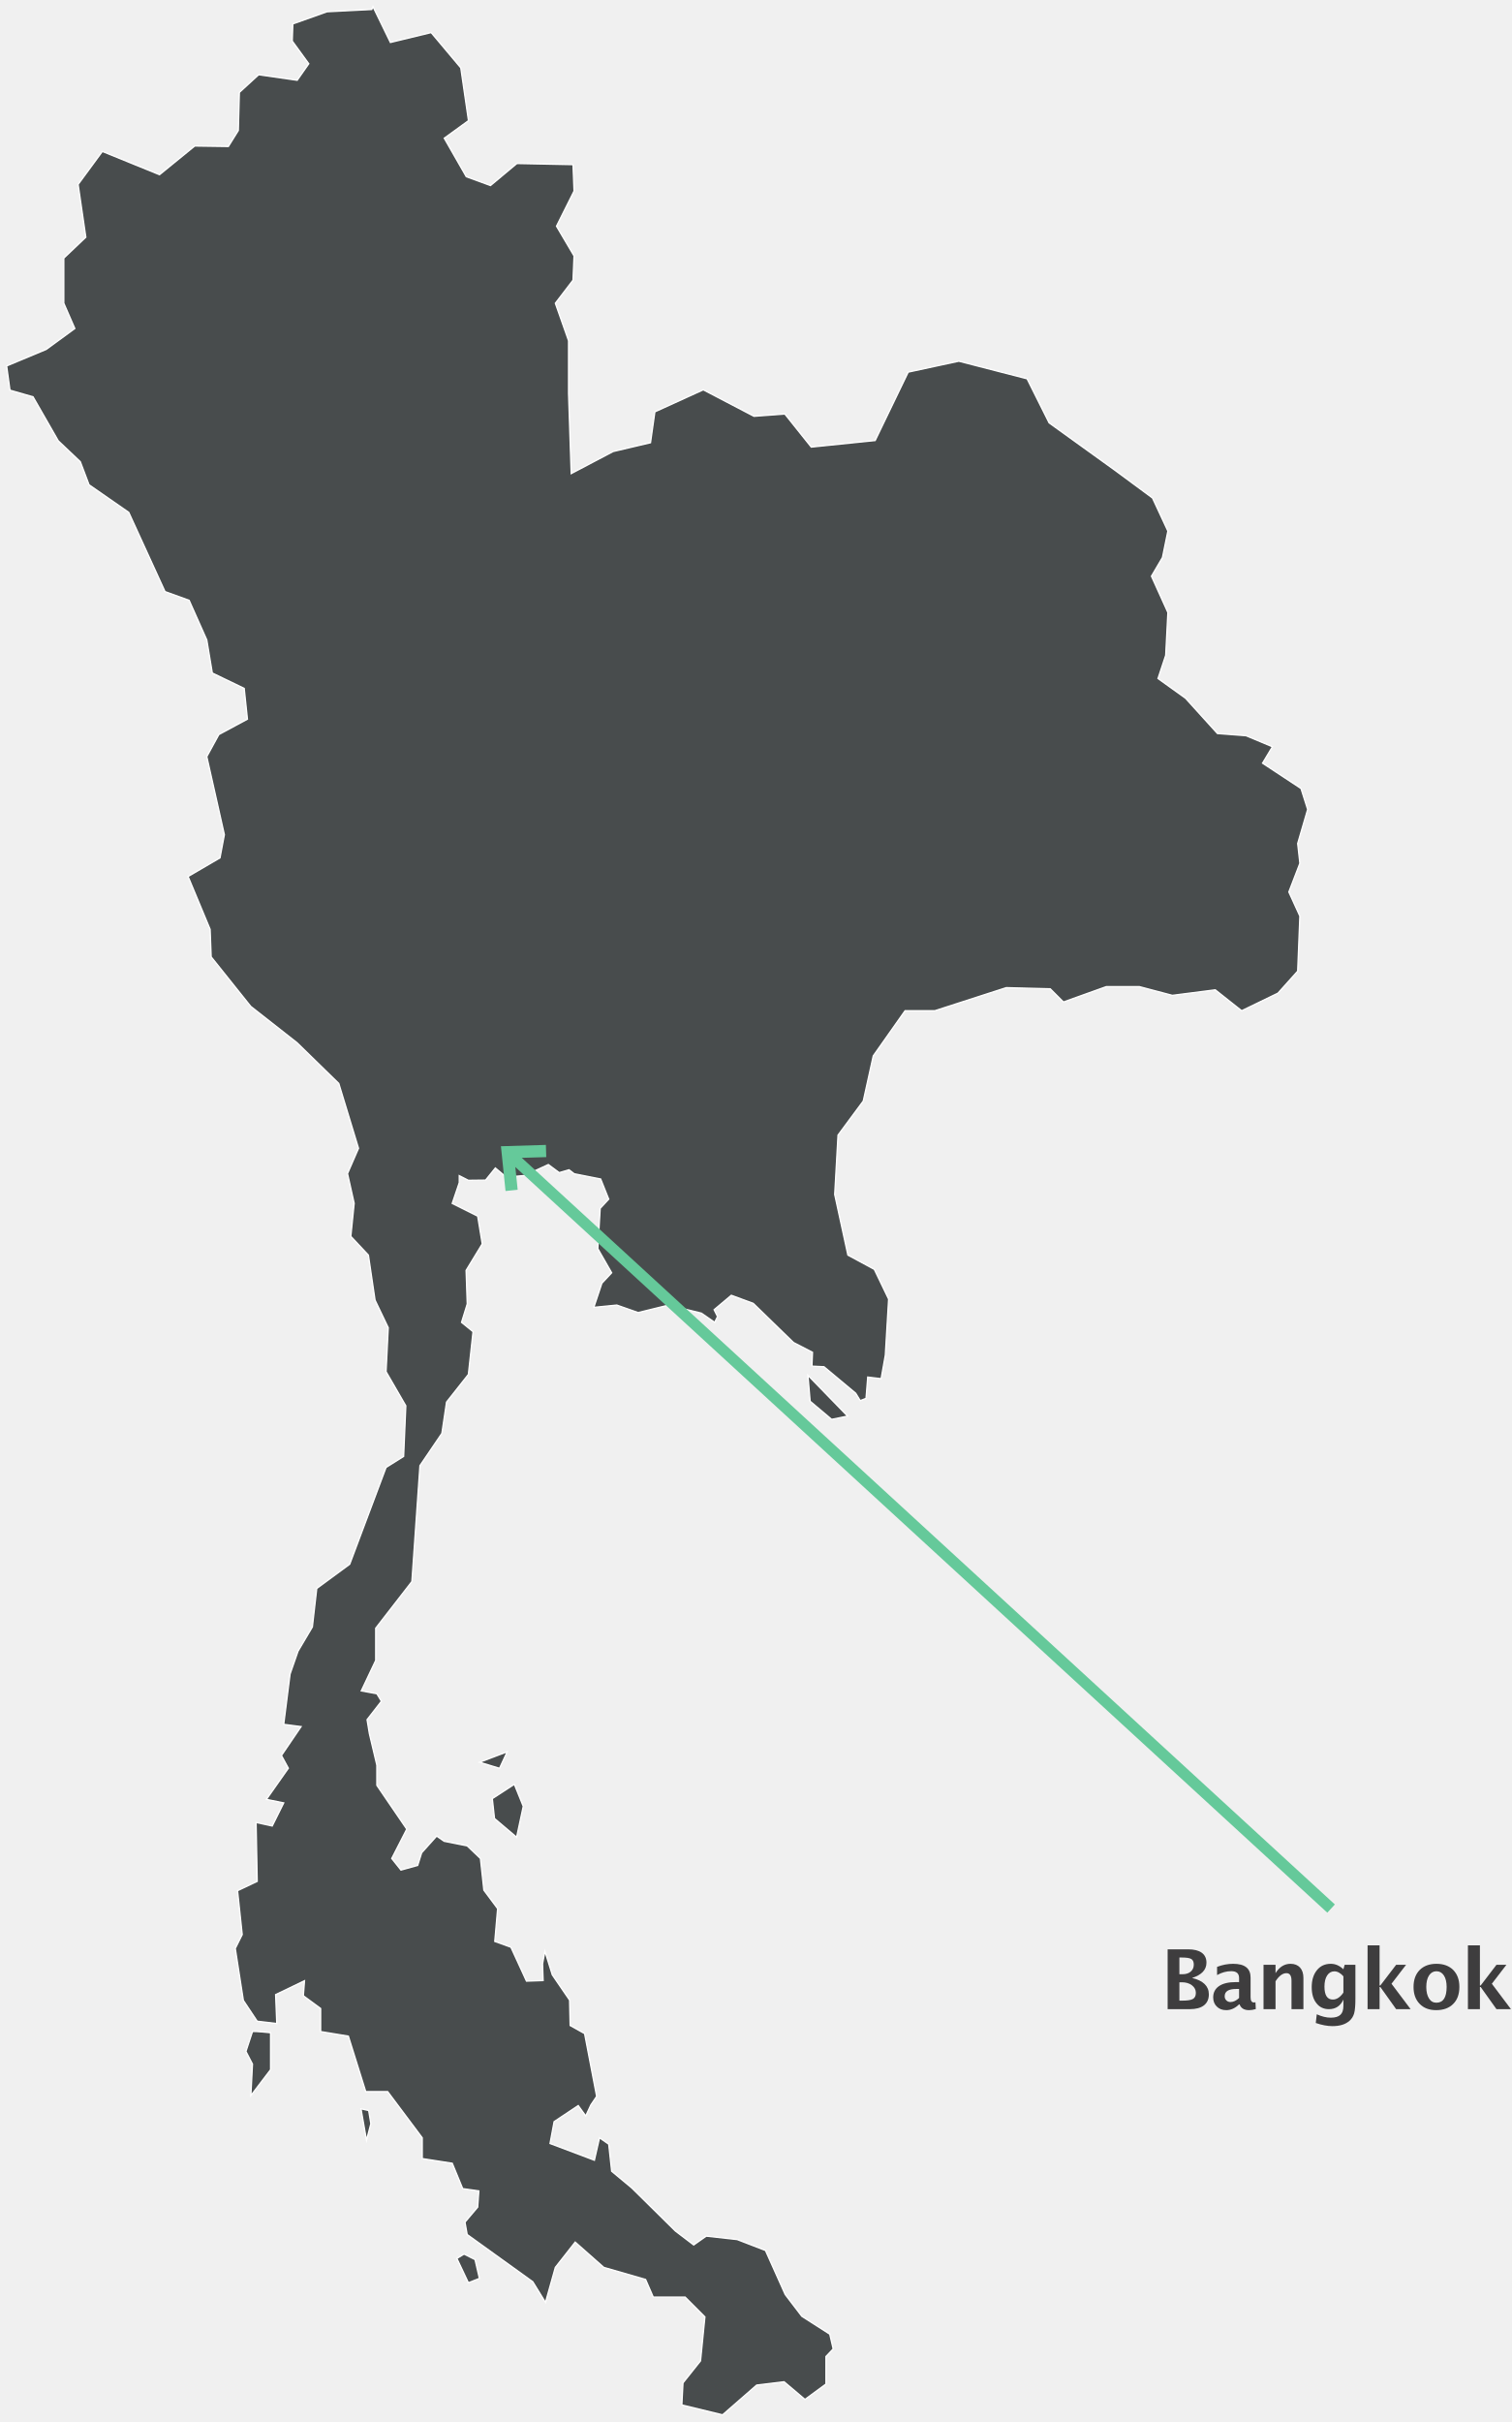
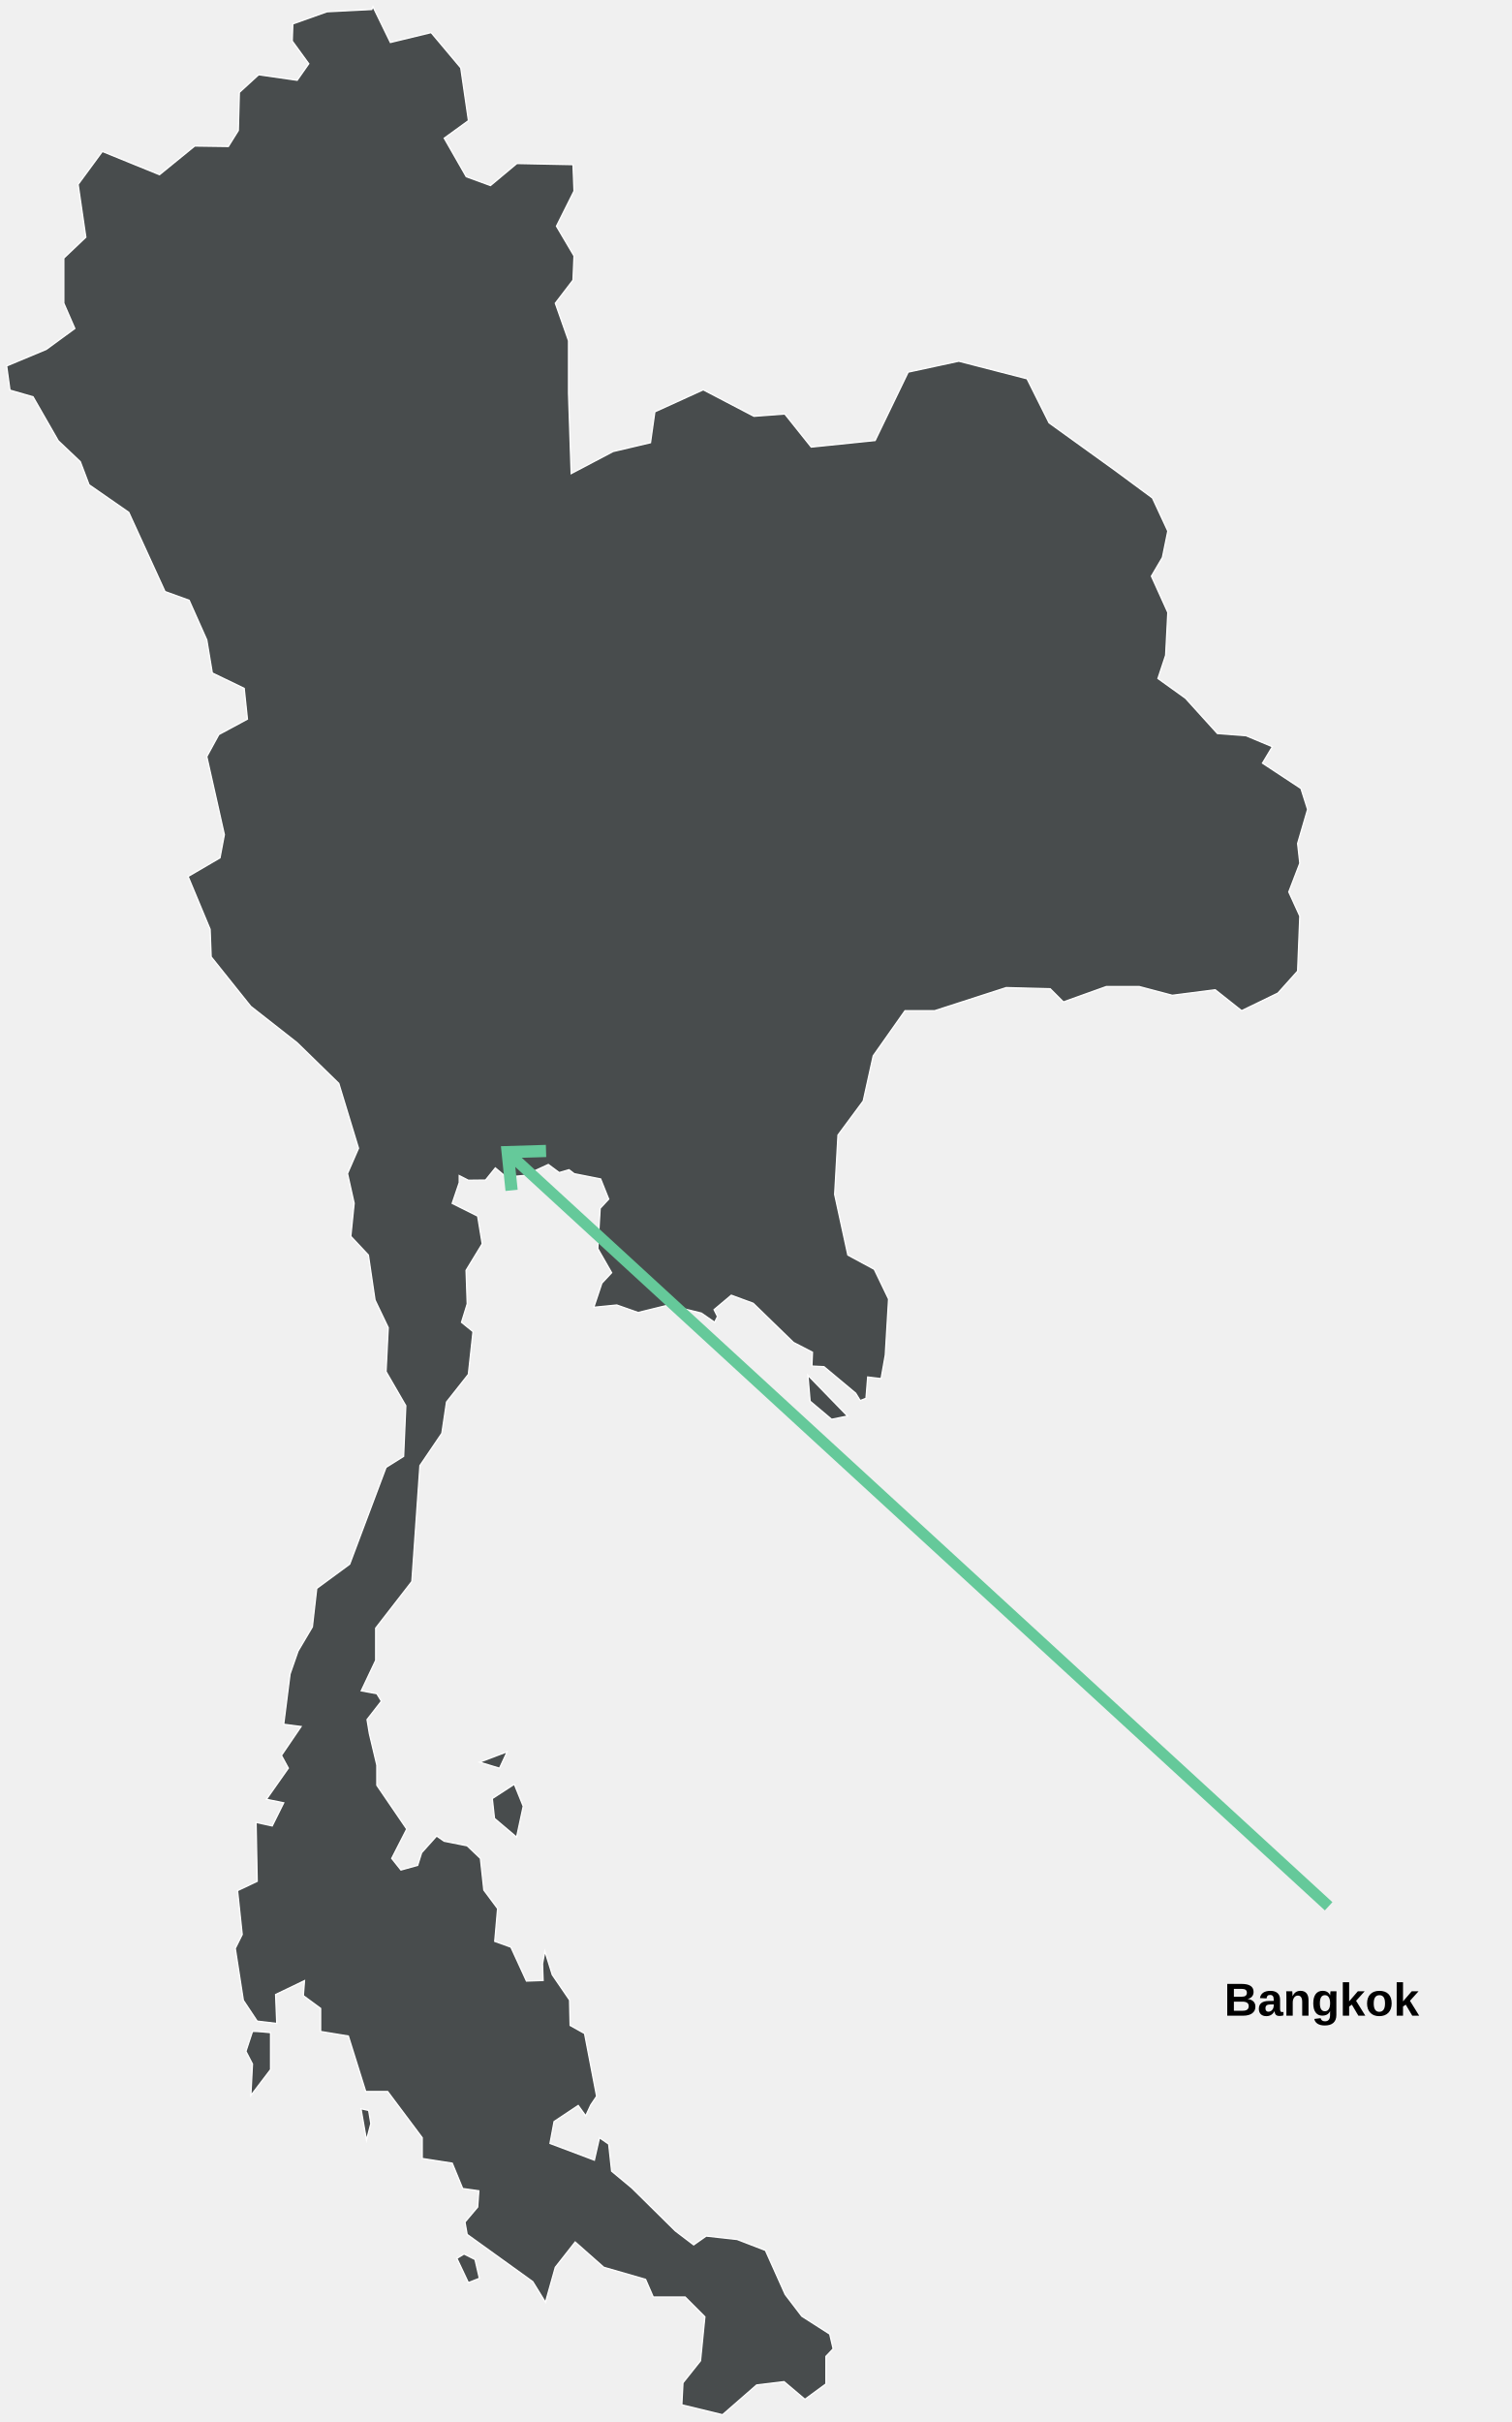
- <svg xmlns="http://www.w3.org/2000/svg" width="100%" height="100%" viewBox="0 0 2435 3902" version="1.1" xml:space="preserve" style="fill-rule:evenodd;clip-rule:evenodd;stroke-miterlimit:10;">
-   <g transform="matrix(5.55556,0,0,5.55556,828.803,1026.54)">
-     <path d="M0,332.649L-6.39,336.807L-5.757,342.566L0.66,347.994L2.589,339.039L0,332.649ZM-2.066,323.226L-10.082,326.256L-4.298,328.02L-2.066,323.226ZM85.154,214.044L85.789,221.565L92.038,226.826L96.666,225.89L85.154,214.044ZM-75.958,404.363L-77.859,410.121L-75.958,413.784L-76.426,422.933L-70.699,415.412L-70.699,404.693C-70.699,404.693 -75.159,404.197 -75.958,404.363ZM-44.48,426.761L-42.88,435.878L-41.615,431.087L-42.248,427.258L-44.48,426.761ZM-16.664,470.153L-13.331,477.206L-10.136,475.941L-11.401,470.483L-14.597,468.886L-16.664,470.153ZM-41.007,-182.853L-35.941,-172.465L-24.127,-175.332L-15.534,-165.11L-13.302,-149.791L-20.326,-144.696L-13.937,-133.535L-6.915,-130.974L0.742,-137.367L17.02,-137.037L17.321,-129.377L12.228,-119.184L17.321,-110.56L17.02,-103.535L11.895,-96.84L15.725,-85.984L15.725,-70.665L16.496,-47.441L28.641,-53.834L39.493,-56.395L40.76,-65.351L54.805,-71.741L69.511,-64.056L78.462,-64.715L86.119,-55.128L104.653,-57.028L114.237,-76.867L128.918,-80.035L148.719,-74.937L155.109,-62.154L174.278,-48.351L185.098,-40.36L189.56,-30.773L187.991,-23.115L184.796,-17.686L189.56,-7.163L188.928,5.264L186.696,11.987L194.683,17.717L203.937,27.938L212.228,28.57L219.882,31.767L217.02,36.534L228.173,43.889L230.099,49.952L227.208,59.84L227.843,65.572L224.648,73.892L227.843,80.889L227.208,96.843L221.481,103.232L210.96,108.331L203.305,102.267L190.853,103.867L181.271,101.332L171.713,101.332L159.266,105.794L155.439,101.967L142.686,101.635L121.949,108.331L113.327,108.331L104.104,121.418L101.209,134.502L93.885,144.394L92.922,161.614L96.749,179.191L104.404,183.323L108.564,191.948L107.6,208.229L106.388,215.033L102.504,214.565L102.01,220.738L100.33,221.399L99.007,219.248L89.808,211.564L86.311,211.398L86.478,207.375L80.97,204.537L69.291,193.186L62.93,190.845L57.946,195.031L58.935,197.014L58.108,198.695L54.254,196.025L44.753,193.683L35.912,195.858L29.716,193.683L23.05,194.342L25.392,187.346L28.227,184.317L24.208,177.318L24.897,165.634L27.375,162.963L25.035,157.123L17.377,155.608L15.864,154.452L13.026,155.279L9.86,152.933L3,156.104L-2.315,156.598L-5.507,153.927L-8.344,157.454L-13.331,157.509L-15.974,156.158L-15.974,158.198L-18.013,164.205L-10.631,167.895L-9.309,175.94L-13.991,183.625L-13.661,193.353L-15.313,198.695L-11.98,201.397L-13.331,213.795L-19.665,221.813L-21.016,230.875L-27.375,240.244L-29.716,273.855L-40.21,287.384L-40.21,296.721L-44.397,305.565L-39.88,306.392L-38.557,308.567L-42.717,313.914L-42.055,317.936L-39.88,327.112L-39.88,332.951L-31.206,345.652L-35.557,354.167L-32.884,357.525L-28.038,356.174L-26.882,352.513L-22.53,347.663L-20.353,349.178L-13.688,350.502L-9.834,354.167L-8.841,363.341L-4.847,368.712L-5.674,378.216L-0.992,379.898L3.525,389.733L8.344,389.567L8.179,384.72L8.866,381.056L11.015,387.914L16.028,395.243L16.193,402.601L20.378,404.941L23.875,423.153L22.197,425.632L20.709,428.826L18.534,425.824L11.538,430.479L10.355,436.816L23.215,441.666L24.702,435.165L27.375,437.01L28.227,444.862L34.095,449.74L46.707,462.192L52.024,466.24L55.659,463.679L64.638,464.673L72.845,467.84L78.572,480.624L83.392,486.931L91.489,492.111L92.482,496.383L90.386,498.586L90.386,506.576L84.3,511.038L78.242,505.915L70.285,506.878L60.397,515.502L48.58,512.634L48.91,506.246L54.005,499.853L55.272,487.098L49.545,481.365L40.292,481.365L38.061,476.241L25.943,472.744L17.652,465.414L11.895,472.744L9.033,482.908L5.341,476.902L-13.688,463.211L-14.32,459.628L-10.631,455.274L-10.302,450.566L-14.983,449.903L-18.013,442.548L-26.714,441.196L-26.714,435.165L-36.741,421.773L-43.104,421.773L-48.143,405.684L-56.183,404.363L-56.183,397.669L-61.198,393.976L-60.865,389.623L-69.237,393.646L-68.907,402.019L-74.583,401.36L-78.6,395.324L-80.944,380.256L-78.933,376.233L-80.281,363.505L-74.583,360.805L-74.911,343.722L-70.229,344.744L-66.896,338.048L-71.909,337.027L-65.548,327.991L-67.557,324.301L-61.857,315.925L-66.896,315.265L-65.052,300.691L-62.738,294.05L-58.581,287.025L-57.314,275.867L-47.756,268.839L-37.209,240.766L-32.114,237.569L-31.479,222.885L-37.209,212.996L-36.574,200.239L-40.404,192.25L-42.331,179.191L-47.426,173.762L-46.462,164.175L-48.391,155.552L-45.196,148.224L-50.924,129.408L-63.042,117.587L-76.454,107.064L-87.938,92.71L-88.24,84.72L-94.631,69.4L-85.378,64.002L-84.111,57.278L-89.204,34.633L-85.708,28.24L-77.419,23.776L-78.356,14.851L-87.608,10.387L-89.204,0.8L-94.328,-10.69L-101.323,-13.223L-111.844,-36.202L-123.356,-44.192L-125.888,-50.886L-132.28,-56.946L-139.603,-69.704L-146.295,-71.63L-147.26,-78.656L-135.776,-83.451L-127.485,-89.511L-130.68,-96.84L-130.68,-109.925L-124.293,-115.987L-126.523,-131.303L-119.498,-140.866L-102.918,-134.117L-92.701,-142.436L-82.951,-142.298L-80.062,-146.928L-79.759,-157.976L-74.167,-163.1L-62.985,-161.502L-59.626,-166.294L-64.417,-172.879L-64.255,-177.84L-54.338,-181.367L-41.366,-182.026L-41.007,-182.853Z" style="fill:rgb(72,76,77);stroke:white;stroke-width:0.38px;" />
-   </g>
-   <g transform="matrix(4.09233,3.75726,3.75726,-4.09233,1410.28,1579.69)">
-     <path d="M-42.376,-108.814L279.412,-108.814" style="fill:none;fill-rule:nonzero;stroke:rgb(101,201,154);stroke-width:3.24px;stroke-miterlimit:4;" />
-   </g>
-   <g transform="matrix(0.131372,-0.457297,0.457297,0.131372,-2319.8,2434.32)">
-     <path d="M2868.05,6051.65L2988.78,6003.11L3028.41,6127.05" style="fill:none;fill-rule:nonzero;stroke:rgb(101,201,154);stroke-width:41.32px;stroke-miterlimit:4;" />
-   </g>
-   <g transform="matrix(5.55556,0,0,5.55556,-1162.47,-25611.8)">
-     <g transform="matrix(24,0,0,24,545.757,5192.76)">
-       <path d="M0.09,-0L0.09,-0.723L0.336,-0.723C0.409,-0.723 0.464,-0.709 0.502,-0.682C0.54,-0.654 0.559,-0.614 0.559,-0.562C0.559,-0.475 0.501,-0.414 0.385,-0.377C0.52,-0.345 0.588,-0.278 0.588,-0.179C0.588,-0.121 0.568,-0.077 0.529,-0.046C0.489,-0.015 0.432,-0 0.358,-0L0.09,-0ZM0.232,-0.422L0.268,-0.422C0.31,-0.422 0.344,-0.432 0.368,-0.453C0.393,-0.474 0.406,-0.502 0.406,-0.538C0.406,-0.571 0.396,-0.594 0.376,-0.606C0.356,-0.618 0.318,-0.624 0.262,-0.624L0.232,-0.624L0.232,-0.422ZM0.232,-0.103L0.264,-0.103C0.327,-0.103 0.371,-0.109 0.395,-0.123C0.419,-0.136 0.431,-0.161 0.431,-0.197C0.431,-0.234 0.415,-0.264 0.383,-0.289C0.351,-0.313 0.31,-0.325 0.261,-0.325L0.232,-0.325L0.232,-0.103Z" style="fill:rgb(62,61,62);fill-rule:nonzero;" />
+ <svg xmlns="http://www.w3.org/2000/svg" width="100%" height="100%" viewBox="0 0 10146 16259" version="1.1" xml:space="preserve" style="fill-rule:evenodd;clip-rule:evenodd;stroke-miterlimit:10;">
+   <g transform="matrix(4.16667,0,0,4.16667,0,0)">
+     <g transform="matrix(5.55556,0,0,5.55556,828.803,1026.54)">
+       <path d="M0,332.649L-6.39,336.807L-5.757,342.566L0.66,347.994L2.589,339.039L0,332.649ZM-2.066,323.226L-10.082,326.256L-4.298,328.02L-2.066,323.226ZM85.154,214.044L85.789,221.565L92.038,226.826L96.666,225.89L85.154,214.044ZM-75.958,404.363L-77.859,410.121L-75.958,413.784L-76.426,422.933L-70.699,415.412L-70.699,404.693C-70.699,404.693 -75.159,404.197 -75.958,404.363ZM-44.48,426.761L-42.88,435.878L-41.615,431.087L-42.248,427.258L-44.48,426.761ZM-16.664,470.153L-13.331,477.206L-10.136,475.941L-11.401,470.483L-14.597,468.886L-16.664,470.153ZM-41.007,-182.853L-35.941,-172.465L-24.127,-175.332L-15.534,-165.11L-13.302,-149.791L-20.326,-144.696L-13.937,-133.535L-6.915,-130.974L0.742,-137.367L17.02,-137.037L17.321,-129.377L12.228,-119.184L17.321,-110.56L17.02,-103.535L11.895,-96.84L15.725,-85.984L15.725,-70.665L16.496,-47.441L28.641,-53.834L39.493,-56.395L40.76,-65.351L54.805,-71.741L69.511,-64.056L78.462,-64.715L86.119,-55.128L104.653,-57.028L114.237,-76.867L128.918,-80.035L148.719,-74.937L155.109,-62.154L174.278,-48.351L185.098,-40.36L189.56,-30.773L187.991,-23.115L184.796,-17.686L189.56,-7.163L188.928,5.264L186.696,11.987L194.683,17.717L203.937,27.938L212.228,28.57L219.882,31.767L217.02,36.534L228.173,43.889L230.099,49.952L227.208,59.84L227.843,65.572L224.648,73.892L227.843,80.889L227.208,96.843L221.481,103.232L210.96,108.331L203.305,102.267L190.853,103.867L181.271,101.332L171.713,101.332L159.266,105.794L155.439,101.967L142.686,101.635L121.949,108.331L113.327,108.331L104.104,121.418L101.209,134.502L93.885,144.394L92.922,161.614L96.749,179.191L104.404,183.323L108.564,191.948L107.6,208.229L106.388,215.033L102.504,214.565L102.01,220.738L100.33,221.399L99.007,219.248L89.808,211.564L86.311,211.398L86.478,207.375L80.97,204.537L69.291,193.186L62.93,190.845L57.946,195.031L58.935,197.014L58.108,198.695L54.254,196.025L44.753,193.683L35.912,195.858L29.716,193.683L23.05,194.342L25.392,187.346L28.227,184.317L24.208,177.318L24.897,165.634L27.375,162.963L25.035,157.123L17.377,155.608L15.864,154.452L13.026,155.279L9.86,152.933L3,156.104L-2.315,156.598L-5.507,153.927L-8.344,157.454L-13.331,157.509L-15.974,156.158L-15.974,158.198L-18.013,164.205L-10.631,167.895L-9.309,175.94L-13.991,183.625L-13.661,193.353L-15.313,198.695L-11.98,201.397L-13.331,213.795L-19.665,221.813L-21.016,230.875L-27.375,240.244L-29.716,273.855L-40.21,287.384L-40.21,296.721L-44.397,305.565L-39.88,306.392L-38.557,308.567L-42.717,313.914L-42.055,317.936L-39.88,327.112L-39.88,332.951L-31.206,345.652L-35.557,354.167L-32.884,357.525L-28.038,356.174L-26.882,352.513L-22.53,347.663L-20.353,349.178L-13.688,350.502L-9.834,354.167L-8.841,363.341L-4.847,368.712L-5.674,378.216L-0.992,379.898L3.525,389.733L8.344,389.567L8.179,384.72L8.866,381.056L11.015,387.914L16.028,395.243L16.193,402.601L20.378,404.941L23.875,423.153L22.197,425.632L20.709,428.826L18.534,425.824L11.538,430.479L10.355,436.816L23.215,441.666L24.702,435.165L27.375,437.01L28.227,444.862L34.095,449.74L46.707,462.192L52.024,466.24L55.659,463.679L64.638,464.673L72.845,467.84L78.572,480.624L83.392,486.931L91.489,492.111L92.482,496.383L90.386,498.586L90.386,506.576L84.3,511.038L78.242,505.915L70.285,506.878L60.397,515.502L48.58,512.634L48.91,506.246L54.005,499.853L55.272,487.098L49.545,481.365L40.292,481.365L38.061,476.241L25.943,472.744L17.652,465.414L11.895,472.744L9.033,482.908L5.341,476.902L-13.688,463.211L-14.32,459.628L-10.631,455.274L-10.302,450.566L-14.983,449.903L-18.013,442.548L-26.714,441.196L-26.714,435.165L-36.741,421.773L-43.104,421.773L-48.143,405.684L-56.183,404.363L-56.183,397.669L-61.198,393.976L-60.865,389.623L-69.237,393.646L-68.907,402.019L-74.583,401.36L-78.6,395.324L-80.944,380.256L-78.933,376.233L-80.281,363.505L-74.583,360.805L-74.911,343.722L-70.229,344.744L-66.896,338.048L-71.909,337.027L-65.548,327.991L-67.557,324.301L-61.857,315.925L-66.896,315.265L-65.052,300.691L-62.738,294.05L-58.581,287.025L-57.314,275.867L-47.756,268.839L-37.209,240.766L-32.114,237.569L-31.479,222.885L-37.209,212.996L-36.574,200.239L-40.404,192.25L-42.331,179.191L-47.426,173.762L-46.462,164.175L-48.391,155.552L-45.196,148.224L-50.924,129.408L-63.042,117.587L-76.454,107.064L-87.938,92.71L-88.24,84.72L-94.631,69.4L-85.378,64.002L-84.111,57.278L-89.204,34.633L-85.708,28.24L-77.419,23.776L-78.356,14.851L-87.608,10.387L-89.204,0.8L-94.328,-10.69L-101.323,-13.223L-111.844,-36.202L-123.356,-44.192L-125.888,-50.886L-132.28,-56.946L-139.603,-69.704L-146.295,-71.63L-147.26,-78.656L-135.776,-83.451L-127.485,-89.511L-130.68,-96.84L-130.68,-109.925L-124.293,-115.987L-126.523,-131.303L-119.498,-140.866L-102.918,-134.117L-92.701,-142.436L-82.951,-142.298L-80.062,-146.928L-79.759,-157.976L-74.167,-163.1L-62.985,-161.502L-59.626,-166.294L-64.417,-172.879L-64.255,-177.84L-54.338,-181.367L-41.366,-182.026L-41.007,-182.853Z" style="fill:rgb(72,76,77);stroke:white;stroke-width:0.38px;" />
    </g>
-     <g transform="matrix(24,0,0,24,560.167,5192.76)">
-       <path d="M0.353,-0.058C0.305,-0.011 0.253,0.012 0.198,0.012C0.151,0.012 0.113,-0.002 0.084,-0.031C0.055,-0.059 0.04,-0.097 0.04,-0.142C0.04,-0.201 0.064,-0.247 0.111,-0.279C0.158,-0.311 0.226,-0.327 0.314,-0.327L0.353,-0.327L0.353,-0.376C0.353,-0.432 0.321,-0.459 0.258,-0.459C0.201,-0.459 0.145,-0.444 0.087,-0.412L0.087,-0.511C0.152,-0.536 0.217,-0.548 0.281,-0.548C0.422,-0.548 0.492,-0.493 0.492,-0.381L0.492,-0.144C0.492,-0.102 0.505,-0.081 0.532,-0.081C0.537,-0.081 0.543,-0.081 0.551,-0.083L0.555,-0.001C0.524,0.008 0.497,0.012 0.474,0.012C0.414,0.012 0.376,-0.011 0.359,-0.058L0.353,-0.058ZM0.353,-0.135L0.353,-0.244L0.319,-0.244C0.225,-0.244 0.179,-0.215 0.179,-0.156C0.179,-0.136 0.185,-0.12 0.199,-0.106C0.212,-0.093 0.229,-0.086 0.249,-0.086C0.283,-0.086 0.318,-0.102 0.353,-0.135Z" style="fill:rgb(62,61,62);fill-rule:nonzero;" />
+     <g transform="matrix(4.08031,3.74623,3.75726,-4.09233,1409.77,1579.22)">
+       <path d="M-42.376,-108.814L279.412,-108.814" style="fill:none;fill-rule:nonzero;stroke:rgb(101,201,154);stroke-width:3.24px;stroke-miterlimit:4;" />
    </g>
-     <g transform="matrix(24,0,0,24,573.57,5192.76)">
-       <path d="M0.09,-0L0.09,-0.536L0.235,-0.536L0.235,-0.435C0.282,-0.511 0.343,-0.548 0.417,-0.548C0.465,-0.548 0.503,-0.533 0.531,-0.503C0.558,-0.473 0.572,-0.431 0.572,-0.379L0.572,-0L0.428,-0L0.428,-0.343C0.428,-0.404 0.408,-0.435 0.367,-0.435C0.321,-0.435 0.277,-0.402 0.235,-0.337L0.235,-0L0.09,-0Z" style="fill:rgb(62,61,62);fill-rule:nonzero;" />
+     <g transform="matrix(0.131372,-0.457297,0.457297,0.131372,-2319.8,2434.32)">
+       <path d="M2868.05,6051.65L2988.78,6003.11L3028.41,6127.05" style="fill:none;fill-rule:nonzero;stroke:rgb(101,201,154);stroke-width:41.32px;stroke-miterlimit:4;" />
    </g>
-     <g transform="matrix(24,0,0,24,588.625,5192.76)">
-       <path d="M0.094,0.167L0.106,0.062C0.166,0.089 0.222,0.103 0.276,0.103C0.33,0.103 0.368,0.091 0.392,0.068C0.416,0.046 0.428,0.009 0.428,-0.042L0.428,-0.116C0.393,-0.039 0.334,-0 0.253,-0C0.19,-0 0.139,-0.024 0.102,-0.072C0.064,-0.119 0.045,-0.184 0.045,-0.265C0.045,-0.351 0.066,-0.419 0.108,-0.471C0.15,-0.523 0.206,-0.548 0.276,-0.548C0.331,-0.548 0.381,-0.526 0.428,-0.482L0.443,-0.536L0.573,-0.536L0.573,-0.127C0.573,-0.045 0.568,0.014 0.558,0.05C0.548,0.086 0.529,0.117 0.5,0.142C0.452,0.184 0.384,0.205 0.296,0.205C0.234,0.205 0.167,0.192 0.094,0.167ZM0.428,-0.2L0.428,-0.397C0.393,-0.437 0.356,-0.457 0.318,-0.457C0.282,-0.457 0.253,-0.44 0.231,-0.407C0.21,-0.374 0.199,-0.329 0.199,-0.273C0.199,-0.168 0.233,-0.116 0.3,-0.116C0.347,-0.116 0.389,-0.144 0.428,-0.2Z" style="fill:rgb(62,61,62);fill-rule:nonzero;" />
-     </g>
-     <g transform="matrix(24,0,0,24,603.75,5192.76)">
-       <path d="M0.09,-0L0.09,-0.771L0.235,-0.771L0.235,-0.286L0.244,-0.286L0.435,-0.536L0.555,-0.536L0.379,-0.307L0.61,-0L0.435,-0L0.244,-0.268L0.235,-0.268L0.235,-0L0.09,-0Z" style="fill:rgb(62,61,62);fill-rule:nonzero;" />
-     </g>
-     <g transform="matrix(24,0,0,24,618.231,5192.76)">
-       <path d="M0.315,0.012C0.232,0.012 0.165,-0.013 0.116,-0.064C0.067,-0.114 0.042,-0.182 0.042,-0.268C0.042,-0.355 0.067,-0.423 0.116,-0.473C0.166,-0.523 0.234,-0.548 0.319,-0.548C0.404,-0.548 0.472,-0.523 0.522,-0.473C0.571,-0.423 0.596,-0.355 0.596,-0.269C0.596,-0.181 0.571,-0.112 0.521,-0.063C0.472,-0.013 0.403,0.012 0.315,0.012ZM0.318,-0.078C0.401,-0.078 0.442,-0.142 0.442,-0.269C0.442,-0.327 0.431,-0.373 0.409,-0.407C0.387,-0.441 0.357,-0.458 0.319,-0.458C0.281,-0.458 0.251,-0.441 0.229,-0.407C0.207,-0.373 0.196,-0.327 0.196,-0.268C0.196,-0.21 0.207,-0.164 0.229,-0.129C0.25,-0.095 0.28,-0.078 0.318,-0.078Z" style="fill:rgb(62,61,62);fill-rule:nonzero;" />
-     </g>
-     <g transform="matrix(24,0,0,24,632.853,5192.76)">
-       <path d="M0.09,-0L0.09,-0.771L0.235,-0.771L0.235,-0.286L0.244,-0.286L0.435,-0.536L0.555,-0.536L0.379,-0.307L0.61,-0L0.435,-0L0.244,-0.268L0.235,-0.268L0.235,-0L0.09,-0Z" style="fill:rgb(62,61,62);fill-rule:nonzero;" />
+     <g transform="matrix(1,0,0,1,1006.5,-6748.6)">
+       <text x="966.159px" y="9996.14px" style="font-weight: 600; font-size: 6.2em; font-family: Raleway,Arial,Helvetica,sans-serif; color: #484C4D">Bangkok</text>
    </g>
  </g>
</svg>
